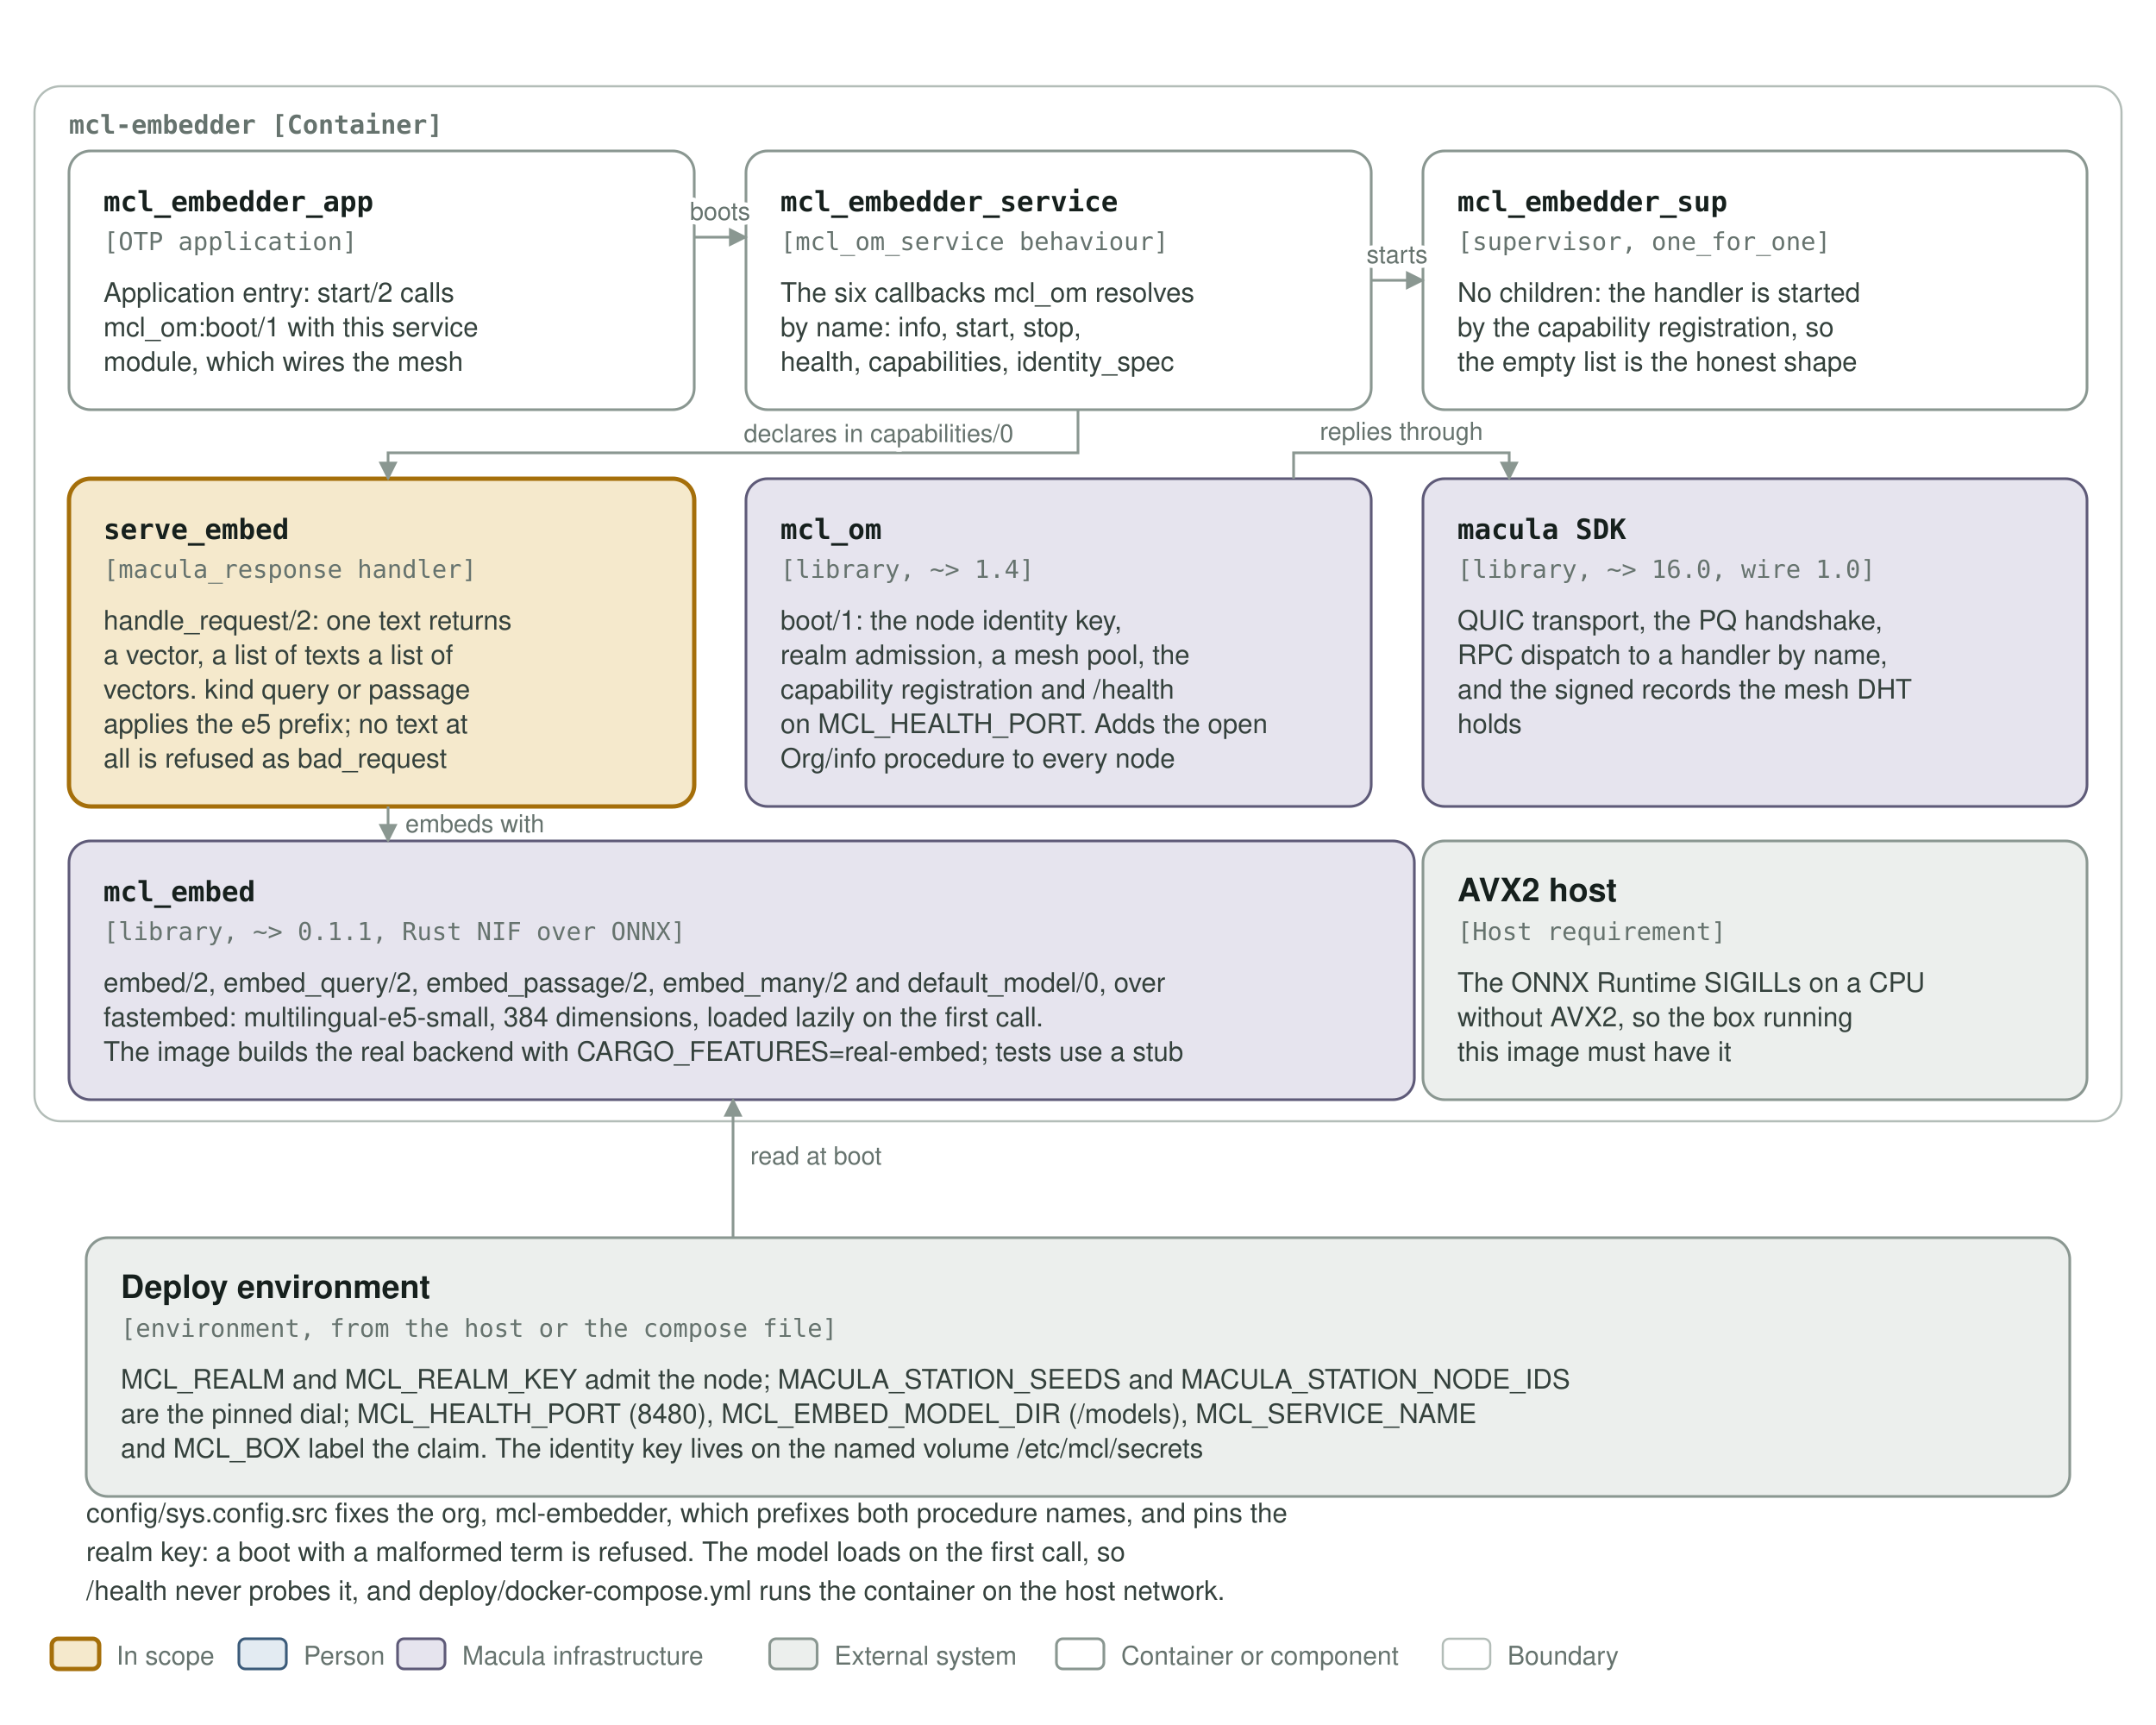
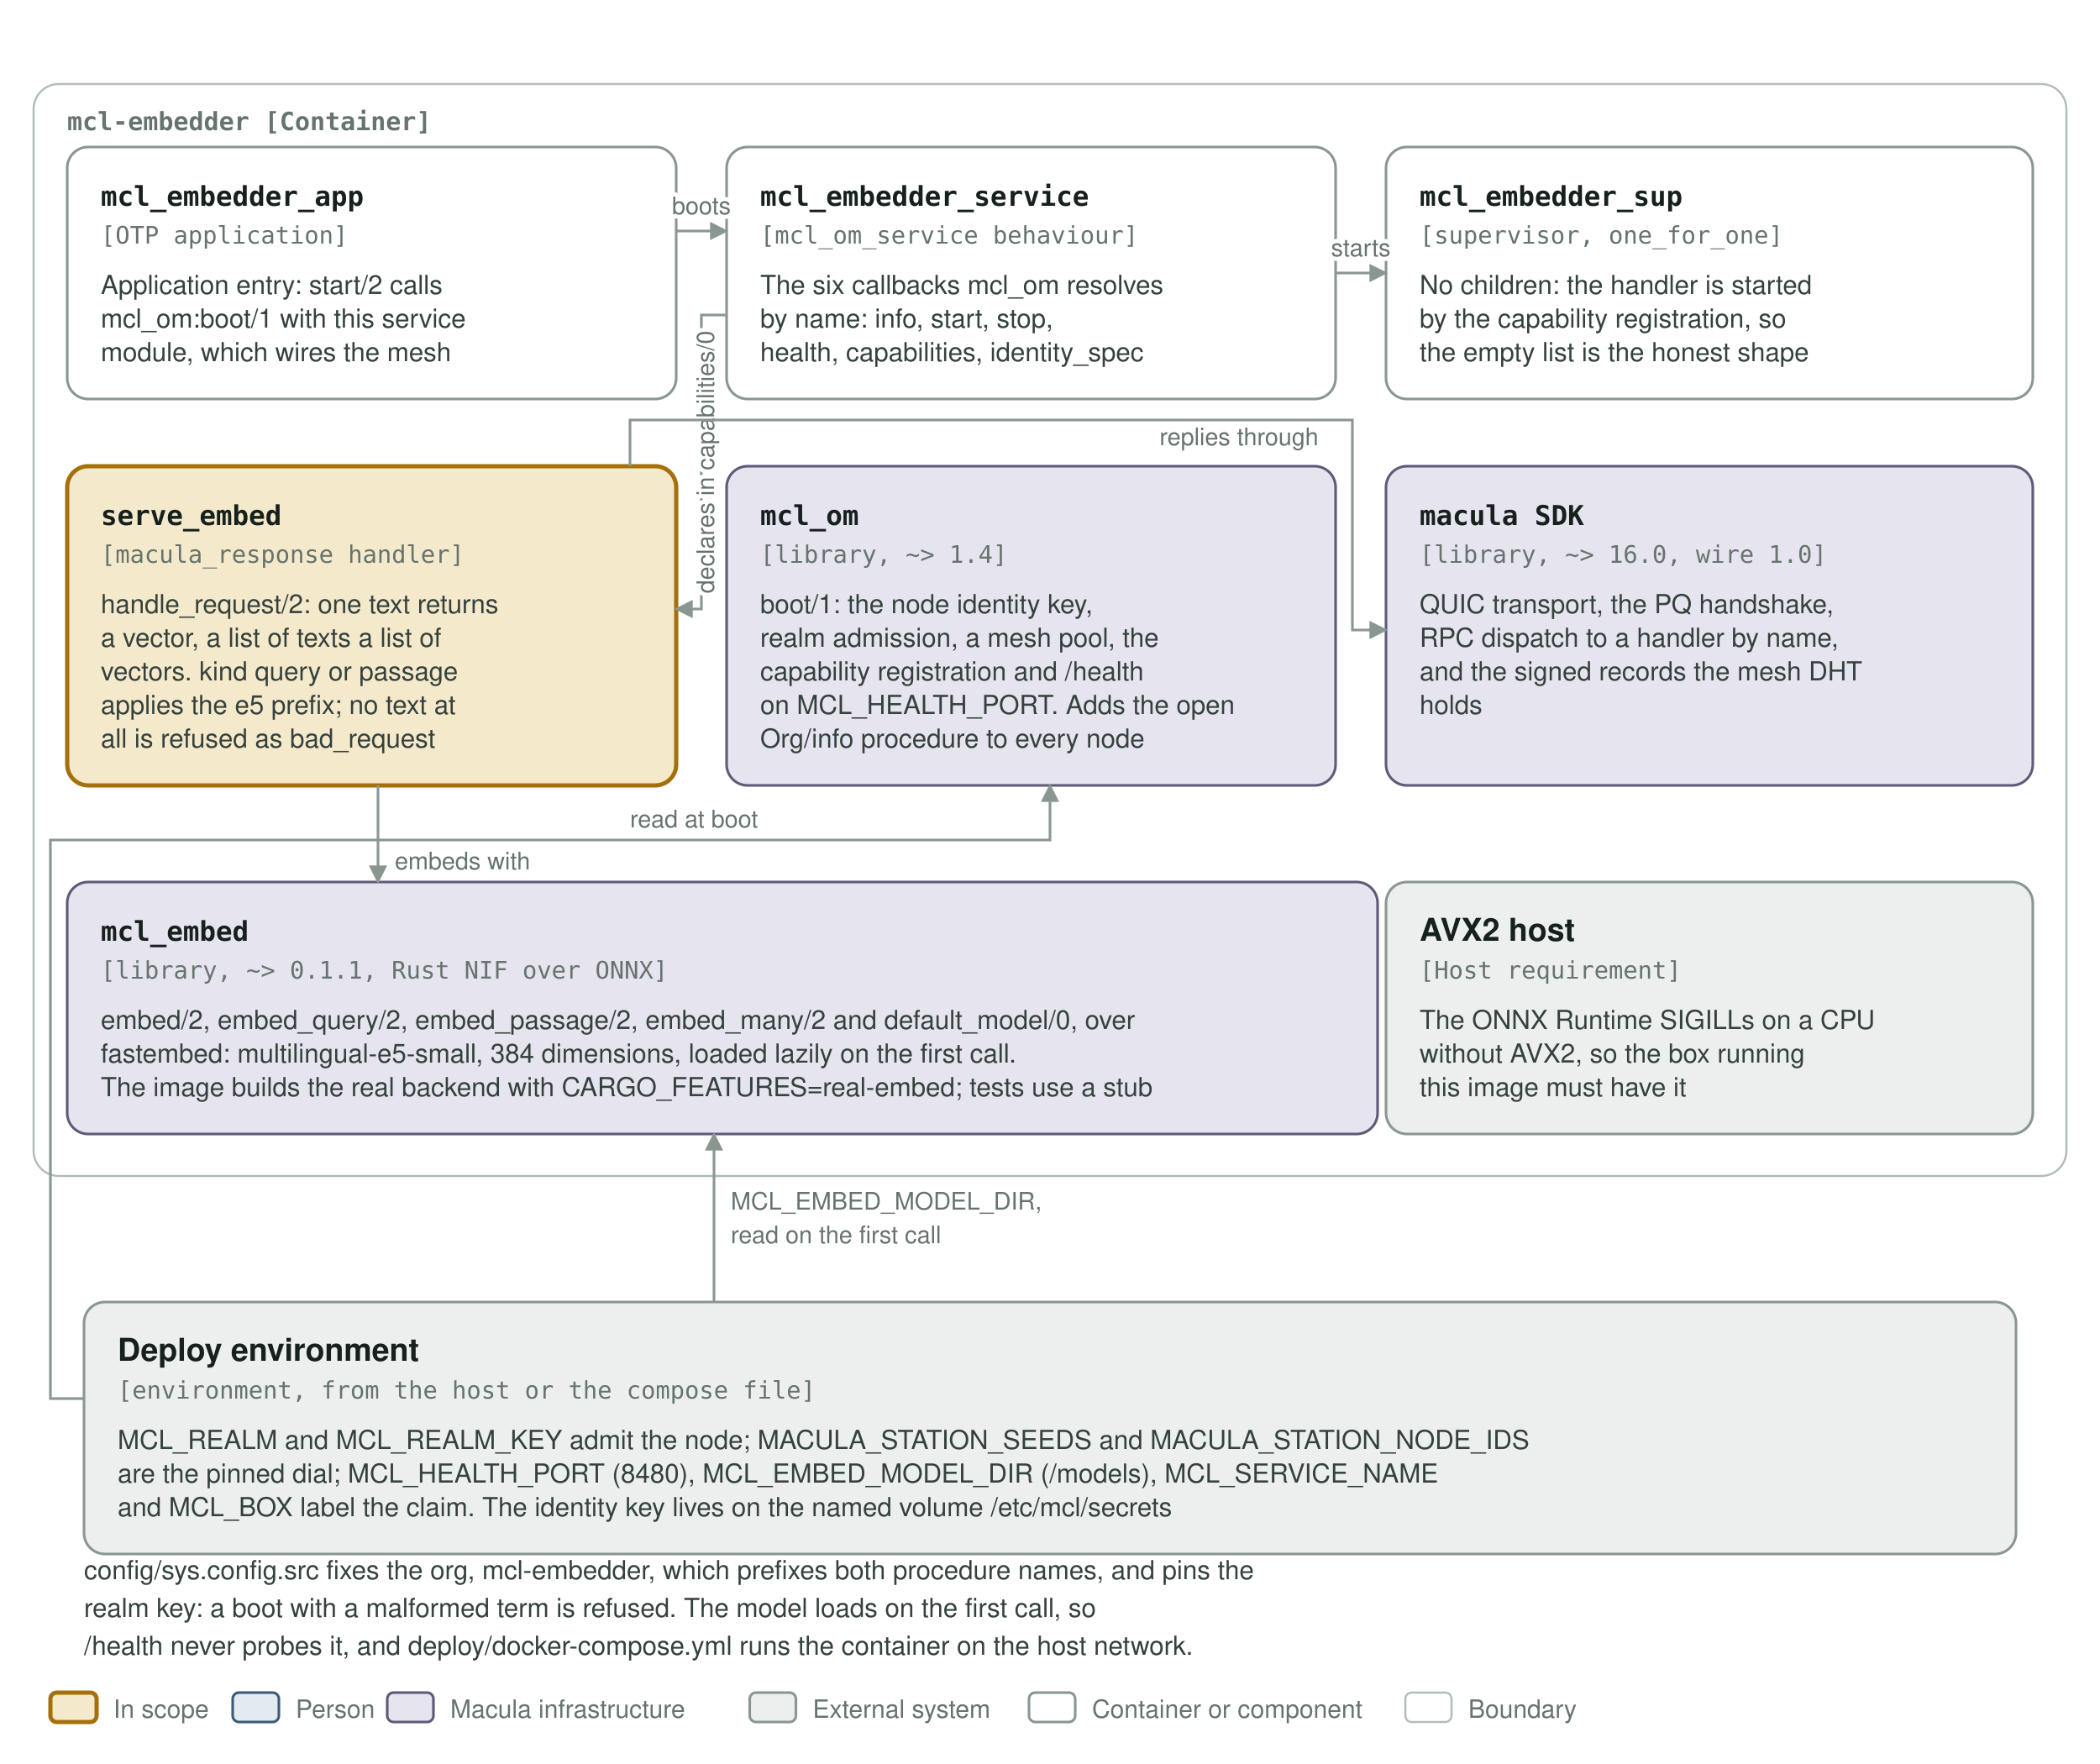
- <svg xmlns="http://www.w3.org/2000/svg" viewBox="0 0 1000 800" role="img" aria-label="mcl-embedder components">
+ <svg xmlns="http://www.w3.org/2000/svg" viewBox="0 0 1000 840" role="img" aria-label="mcl-embedder components">
  <style>
.t-name { font-family: "Atkinson Hyperlegible", "Segoe UI", system-ui, -apple-system, Helvetica, Arial, sans-serif; font-size: 15px; font-weight: 700; }
.t-desc { font-family: "Atkinson Hyperlegible", "Segoe UI", system-ui, -apple-system, Helvetica, Arial, sans-serif; font-size: 12.5px; }
.t-rel { font-family: "Atkinson Hyperlegible", "Segoe UI", system-ui, -apple-system, Helvetica, Arial, sans-serif; font-size: 11.5px; paint-order: stroke; stroke-width: 4px; stroke-linejoin: round; }
.t-code { font-family: "JetBrains Mono", ui-monospace, Menlo, Consolas, monospace; font-size: 13px; font-weight: 600; }
.t-type { font-family: "JetBrains Mono", ui-monospace, Menlo, Consolas, monospace; font-size: 11.5px; }
.t-bound { font-family: "JetBrains Mono", ui-monospace, Menlo, Consolas, monospace; font-size: 12px; font-weight: 600; }
.t-leg { font-family: "Atkinson Hyperlegible", "Segoe UI", system-ui, -apple-system, Helvetica, Arial, sans-serif; font-size: 12px; }
.edge { fill: none; stroke-width: 1.25; }
.edge-later { fill: none; stroke-width: 1.25; stroke-dasharray: 5 4; }
.bg { fill: #FFFFFF; }
.b-sys { fill: #F5E9CC; stroke: #A56F0A; stroke-width: 2; }
.b-per { fill: #E3EBF2; stroke: #3B5B7A; stroke-width: 1.25; }
.b-mac { fill: #E6E4EE; stroke: #5E5A78; stroke-width: 1.25; }
.b-ext { fill: #ECEFED; stroke: #8A9791; stroke-width: 1.25; }
.b-cmp { fill: #FFFFFF; stroke: #8A9791; stroke-width: 1.25; }
.b-later { fill: none; stroke: #8A9791; stroke-width: 1.25; stroke-dasharray: 5 4; }
.bound { fill: none; stroke: #B3BDB8; stroke-width: 1; }
.head { fill: #3B5B7A; }
.t-name, .t-code { fill: #16201D; }
.t-type, .t-bound, .t-leg { fill: #66736E; }
.t-desc { fill: #34413C; }
.t-rel { fill: #66736E; stroke: #FFFFFF; }
.edge, .edge-later { stroke: #8A9791; }
.arrowhead { fill: #8A9791; }
@media (prefers-color-scheme: dark) {
.bg { fill: #171F1C; }
.b-sys { fill: #3A2E13; stroke: #E3AA3C; }
.b-per { fill: #1D2A36; stroke: #8EB4D8; }
.b-mac { fill: #26243A; stroke: #A9A4C8; }
.b-ext { fill: #1C2421; stroke: #7D8B85; }
.b-cmp { fill: #171F1C; stroke: #7D8B85; }
.b-later { stroke: #7D8B85; }
.bound { stroke: #4A5752; }
.head { fill: #8EB4D8; }
.t-name, .t-code { fill: #E6ECE9; }
.t-type, .t-bound, .t-leg { fill: #93A09A; }
.t-desc { fill: #C3CDC8; }
.t-rel { fill: #93A09A; stroke: #171F1C; }
.edge, .edge-later { stroke: #7D8B85; }
.arrowhead { fill: #7D8B85; }
}
</style>
  <defs>
    <marker id="a" viewBox="0 0 10 10" refX="9" refY="5" markerWidth="7" markerHeight="7" orient="auto-start-reverse">
      <path class="arrowhead" d="M0 0L10 5L0 10z" />
    </marker>
  </defs>
-   <rect class="bg" x="0" y="0" width="1000" height="800" />
-   <rect class="bound" x="16" y="40" width="968" height="480" rx="12" />
+   <rect class="bg" x="0" y="0" width="1000" height="840" />
+   <rect class="bound" x="16" y="40" width="968" height="520" rx="12" />
  <text class="t-bound" x="32" y="62">mcl-embedder [Container]</text>
  <rect class="b-cmp" x="32" y="70" width="290" height="120" rx="10" />
  <text class="t-code" x="48" y="98">mcl_embedder_app</text>
  <text class="t-type" x="48" y="116">[OTP application]</text>
  <text class="t-desc" x="48" y="140">Application entry: start/2 calls</text>
  <text class="t-desc" x="48" y="156">mcl_om:boot/1 with this service</text>
  <text class="t-desc" x="48" y="172">module, which wires the mesh</text>
  <rect class="b-cmp" x="346" y="70" width="290" height="120" rx="10" />
  <text class="t-code" x="362" y="98">mcl_embedder_service</text>
  <text class="t-type" x="362" y="116">[mcl_om_service behaviour]</text>
  <text class="t-desc" x="362" y="140">The six callbacks mcl_om resolves</text>
  <text class="t-desc" x="362" y="156">by name: info, start, stop,</text>
  <text class="t-desc" x="362" y="172">health, capabilities, identity_spec</text>
  <rect class="b-cmp" x="660" y="70" width="308" height="120" rx="10" />
  <text class="t-code" x="676" y="98">mcl_embedder_sup</text>
  <text class="t-type" x="676" y="116">[supervisor, one_for_one]</text>
  <text class="t-desc" x="676" y="140">No children: the handler is started</text>
  <text class="t-desc" x="676" y="156">by the capability registration, so</text>
  <text class="t-desc" x="676" y="172">the empty list is the honest shape</text>
  <rect class="b-sys" x="32" y="222" width="290" height="152" rx="10" />
  <text class="t-code" x="48" y="250">serve_embed</text>
  <text class="t-type" x="48" y="268">[macula_response handler]</text>
  <text class="t-desc" x="48" y="292">handle_request/2: one text returns</text>
  <text class="t-desc" x="48" y="308">a vector, a list of texts a list of</text>
  <text class="t-desc" x="48" y="324">vectors. kind query or passage</text>
  <text class="t-desc" x="48" y="340">applies the e5 prefix; no text at</text>
  <text class="t-desc" x="48" y="356">all is refused as bad_request</text>
  <rect class="b-mac" x="346" y="222" width="290" height="152" rx="10" />
  <text class="t-code" x="362" y="250">mcl_om</text>
  <text class="t-type" x="362" y="268">[library, ~&gt; 1.4]</text>
  <text class="t-desc" x="362" y="292">boot/1: the node identity key,</text>
  <text class="t-desc" x="362" y="308">realm admission, a mesh pool, the</text>
  <text class="t-desc" x="362" y="324">capability registration and /health</text>
  <text class="t-desc" x="362" y="340">on MCL_HEALTH_PORT. Adds the open</text>
  <text class="t-desc" x="362" y="356">Org/info procedure to every node</text>
  <rect class="b-mac" x="660" y="222" width="308" height="152" rx="10" />
  <text class="t-code" x="676" y="250">macula SDK</text>
  <text class="t-type" x="676" y="268">[library, ~&gt; 16.0, wire 1.0]</text>
  <text class="t-desc" x="676" y="292">QUIC transport, the PQ handshake,</text>
  <text class="t-desc" x="676" y="308">RPC dispatch to a handler by name,</text>
  <text class="t-desc" x="676" y="324">and the signed records the mesh DHT</text>
  <text class="t-desc" x="676" y="340">holds</text>
-   <rect class="b-mac" x="32" y="390" width="624" height="120" rx="10" />
-   <text class="t-code" x="48" y="418">mcl_embed</text>
-   <text class="t-type" x="48" y="436">[library, ~&gt; 0.1.1, Rust NIF over ONNX]</text>
-   <text class="t-desc" x="48" y="460">embed/2, embed_query/2, embed_passage/2, embed_many/2 and default_model/0, over</text>
-   <text class="t-desc" x="48" y="476">fastembed: multilingual-e5-small, 384 dimensions, loaded lazily on the first call.</text>
-   <text class="t-desc" x="48" y="492">The image builds the real backend with CARGO_FEATURES=real-embed; tests use a stub</text>
-   <rect class="b-ext" x="660" y="390" width="308" height="120" rx="10" />
-   <text class="t-name" x="676" y="418">AVX2 host</text>
-   <text class="t-type" x="676" y="436">[Host requirement]</text>
-   <text class="t-desc" x="676" y="460">The ONNX Runtime SIGILLs on a CPU</text>
-   <text class="t-desc" x="676" y="476">without AVX2, so the box running</text>
-   <text class="t-desc" x="676" y="492">this image must have it</text>
-   <rect class="b-ext" x="40" y="574" width="920" height="120" rx="10" />
-   <text class="t-name" x="56" y="602">Deploy environment</text>
-   <text class="t-type" x="56" y="620">[environment, from the host or the compose file]</text>
-   <text class="t-desc" x="56" y="644">MCL_REALM and MCL_REALM_KEY admit the node; MACULA_STATION_SEEDS and MACULA_STATION_NODE_IDS</text>
-   <text class="t-desc" x="56" y="660">are the pinned dial; MCL_HEALTH_PORT (8480), MCL_EMBED_MODEL_DIR (/models), MCL_SERVICE_NAME</text>
-   <text class="t-desc" x="56" y="676">and MCL_BOX label the claim. The identity key lives on the named volume /etc/mcl/secrets</text>
+   <rect class="b-mac" x="32" y="420" width="624" height="120" rx="10" />
+   <text class="t-code" x="48" y="448">mcl_embed</text>
+   <text class="t-type" x="48" y="466">[library, ~&gt; 0.1.1, Rust NIF over ONNX]</text>
+   <text class="t-desc" x="48" y="490">embed/2, embed_query/2, embed_passage/2, embed_many/2 and default_model/0, over</text>
+   <text class="t-desc" x="48" y="506">fastembed: multilingual-e5-small, 384 dimensions, loaded lazily on the first call.</text>
+   <text class="t-desc" x="48" y="522">The image builds the real backend with CARGO_FEATURES=real-embed; tests use a stub</text>
+   <rect class="b-ext" x="660" y="420" width="308" height="120" rx="10" />
+   <text class="t-name" x="676" y="448">AVX2 host</text>
+   <text class="t-type" x="676" y="466">[Host requirement]</text>
+   <text class="t-desc" x="676" y="490">The ONNX Runtime SIGILLs on a CPU</text>
+   <text class="t-desc" x="676" y="506">without AVX2, so the box running</text>
+   <text class="t-desc" x="676" y="522">this image must have it</text>
+   <rect class="b-ext" x="40" y="620" width="920" height="120" rx="10" />
+   <text class="t-name" x="56" y="648">Deploy environment</text>
+   <text class="t-type" x="56" y="666">[environment, from the host or the compose file]</text>
+   <text class="t-desc" x="56" y="690">MCL_REALM and MCL_REALM_KEY admit the node; MACULA_STATION_SEEDS and MACULA_STATION_NODE_IDS</text>
+   <text class="t-desc" x="56" y="706">are the pinned dial; MCL_HEALTH_PORT (8480), MCL_EMBED_MODEL_DIR (/models), MCL_SERVICE_NAME</text>
+   <text class="t-desc" x="56" y="722">and MCL_BOX label the claim. The identity key lives on the named volume /etc/mcl/secrets</text>
  <path class="edge" d="M322 110H346" marker-end="url(#a)" />
  <text class="t-rel" x="334" y="102" text-anchor="middle">boots</text>
  <path class="edge" d="M636 130H660" marker-end="url(#a)" />
  <text class="t-rel" x="648" y="122" text-anchor="middle">starts</text>
-   <path class="edge" d="M500 190V210H180V222" marker-end="url(#a)" />
-   <text class="t-rel" x="345" y="205">declares in capabilities/0</text>
-   <path class="edge" d="M600 222V210H700V222" marker-end="url(#a)" />
-   <text class="t-rel" x="650" y="204" text-anchor="middle">replies through</text>
-   <path class="edge" d="M180 374V390" marker-end="url(#a)" />
-   <text class="t-rel" x="188" y="386">embeds with</text>
-   <path class="edge" d="M340 574V510" marker-end="url(#a)" />
-   <text class="t-rel" x="348" y="540">read at boot</text>
-   <text class="t-desc" x="40" y="706">config/sys.config.src fixes the org, mcl-embedder, which prefixes both procedure names, and pins the</text>
-   <text class="t-desc" x="40" y="724">realm key: a boot with a malformed term is refused. The model loads on the first call, so</text>
-   <text class="t-desc" x="40" y="742">/health never probes it, and deploy/docker-compose.yml runs the container on the host network.</text>
-   <rect class="b-sys" x="24" y="760" width="22" height="14" rx="3" />
-   <text class="t-leg" x="54" y="772">In scope</text>
-   <rect class="b-per" x="110.8" y="760" width="22" height="14" rx="3" />
-   <text class="t-leg" x="140.8" y="772">Person</text>
-   <rect class="b-mac" x="184.4" y="760" width="22" height="14" rx="3" />
-   <text class="t-leg" x="214.4" y="772">Macula infrastructure</text>
-   <rect class="b-ext" x="357.0" y="760" width="22" height="14" rx="3" />
-   <text class="t-leg" x="387.0" y="772">External system</text>
-   <rect class="b-cmp" x="490.0" y="760" width="22" height="14" rx="3" />
-   <text class="t-leg" x="520.0" y="772">Container or component</text>
-   <rect class="bound" x="669.2" y="760" width="22" height="14" rx="3" />
-   <text class="t-leg" x="699.2" y="772">Boundary</text>
+   <path class="edge" d="M346 150H334V290H322" marker-end="url(#a)" />
+   <text class="t-rel" x="340" y="220" text-anchor="middle" transform="rotate(-90 340 220)">declares in capabilities/0</text>
+   <path class="edge" d="M300 222V200H644V300H660" marker-end="url(#a)" />
+   <text class="t-rel" x="590" y="212" text-anchor="middle">replies through</text>
+   <path class="edge" d="M180 374V420" marker-end="url(#a)" />
+   <text class="t-rel" x="188" y="414">embeds with</text>
+   <path class="edge" d="M340 620V540" marker-end="url(#a)" />
+   <text class="t-rel" x="348" y="576">MCL_EMBED_MODEL_DIR,</text>
+   <text class="t-rel" x="348" y="592">read on the first call</text>
+   <path class="edge" d="M40 666H24V400H500V374" marker-end="url(#a)" />
+   <text class="t-rel" x="300" y="394">read at boot</text>
+   <text class="t-desc" x="40" y="752">config/sys.config.src fixes the org, mcl-embedder, which prefixes both procedure names, and pins the</text>
+   <text class="t-desc" x="40" y="770">realm key: a boot with a malformed term is refused. The model loads on the first call, so</text>
+   <text class="t-desc" x="40" y="788">/health never probes it, and deploy/docker-compose.yml runs the container on the host network.</text>
+   <rect class="b-sys" x="24" y="806" width="22" height="14" rx="3" />
+   <text class="t-leg" x="54" y="818">In scope</text>
+   <rect class="b-per" x="110.8" y="806" width="22" height="14" rx="3" />
+   <text class="t-leg" x="140.8" y="818">Person</text>
+   <rect class="b-mac" x="184.4" y="806" width="22" height="14" rx="3" />
+   <text class="t-leg" x="214.4" y="818">Macula infrastructure</text>
+   <rect class="b-ext" x="357.0" y="806" width="22" height="14" rx="3" />
+   <text class="t-leg" x="387.0" y="818">External system</text>
+   <rect class="b-cmp" x="490.0" y="806" width="22" height="14" rx="3" />
+   <text class="t-leg" x="520.0" y="818">Container or component</text>
+   <rect class="bound" x="669.2" y="806" width="22" height="14" rx="3" />
+   <text class="t-leg" x="699.2" y="818">Boundary</text>
</svg>
